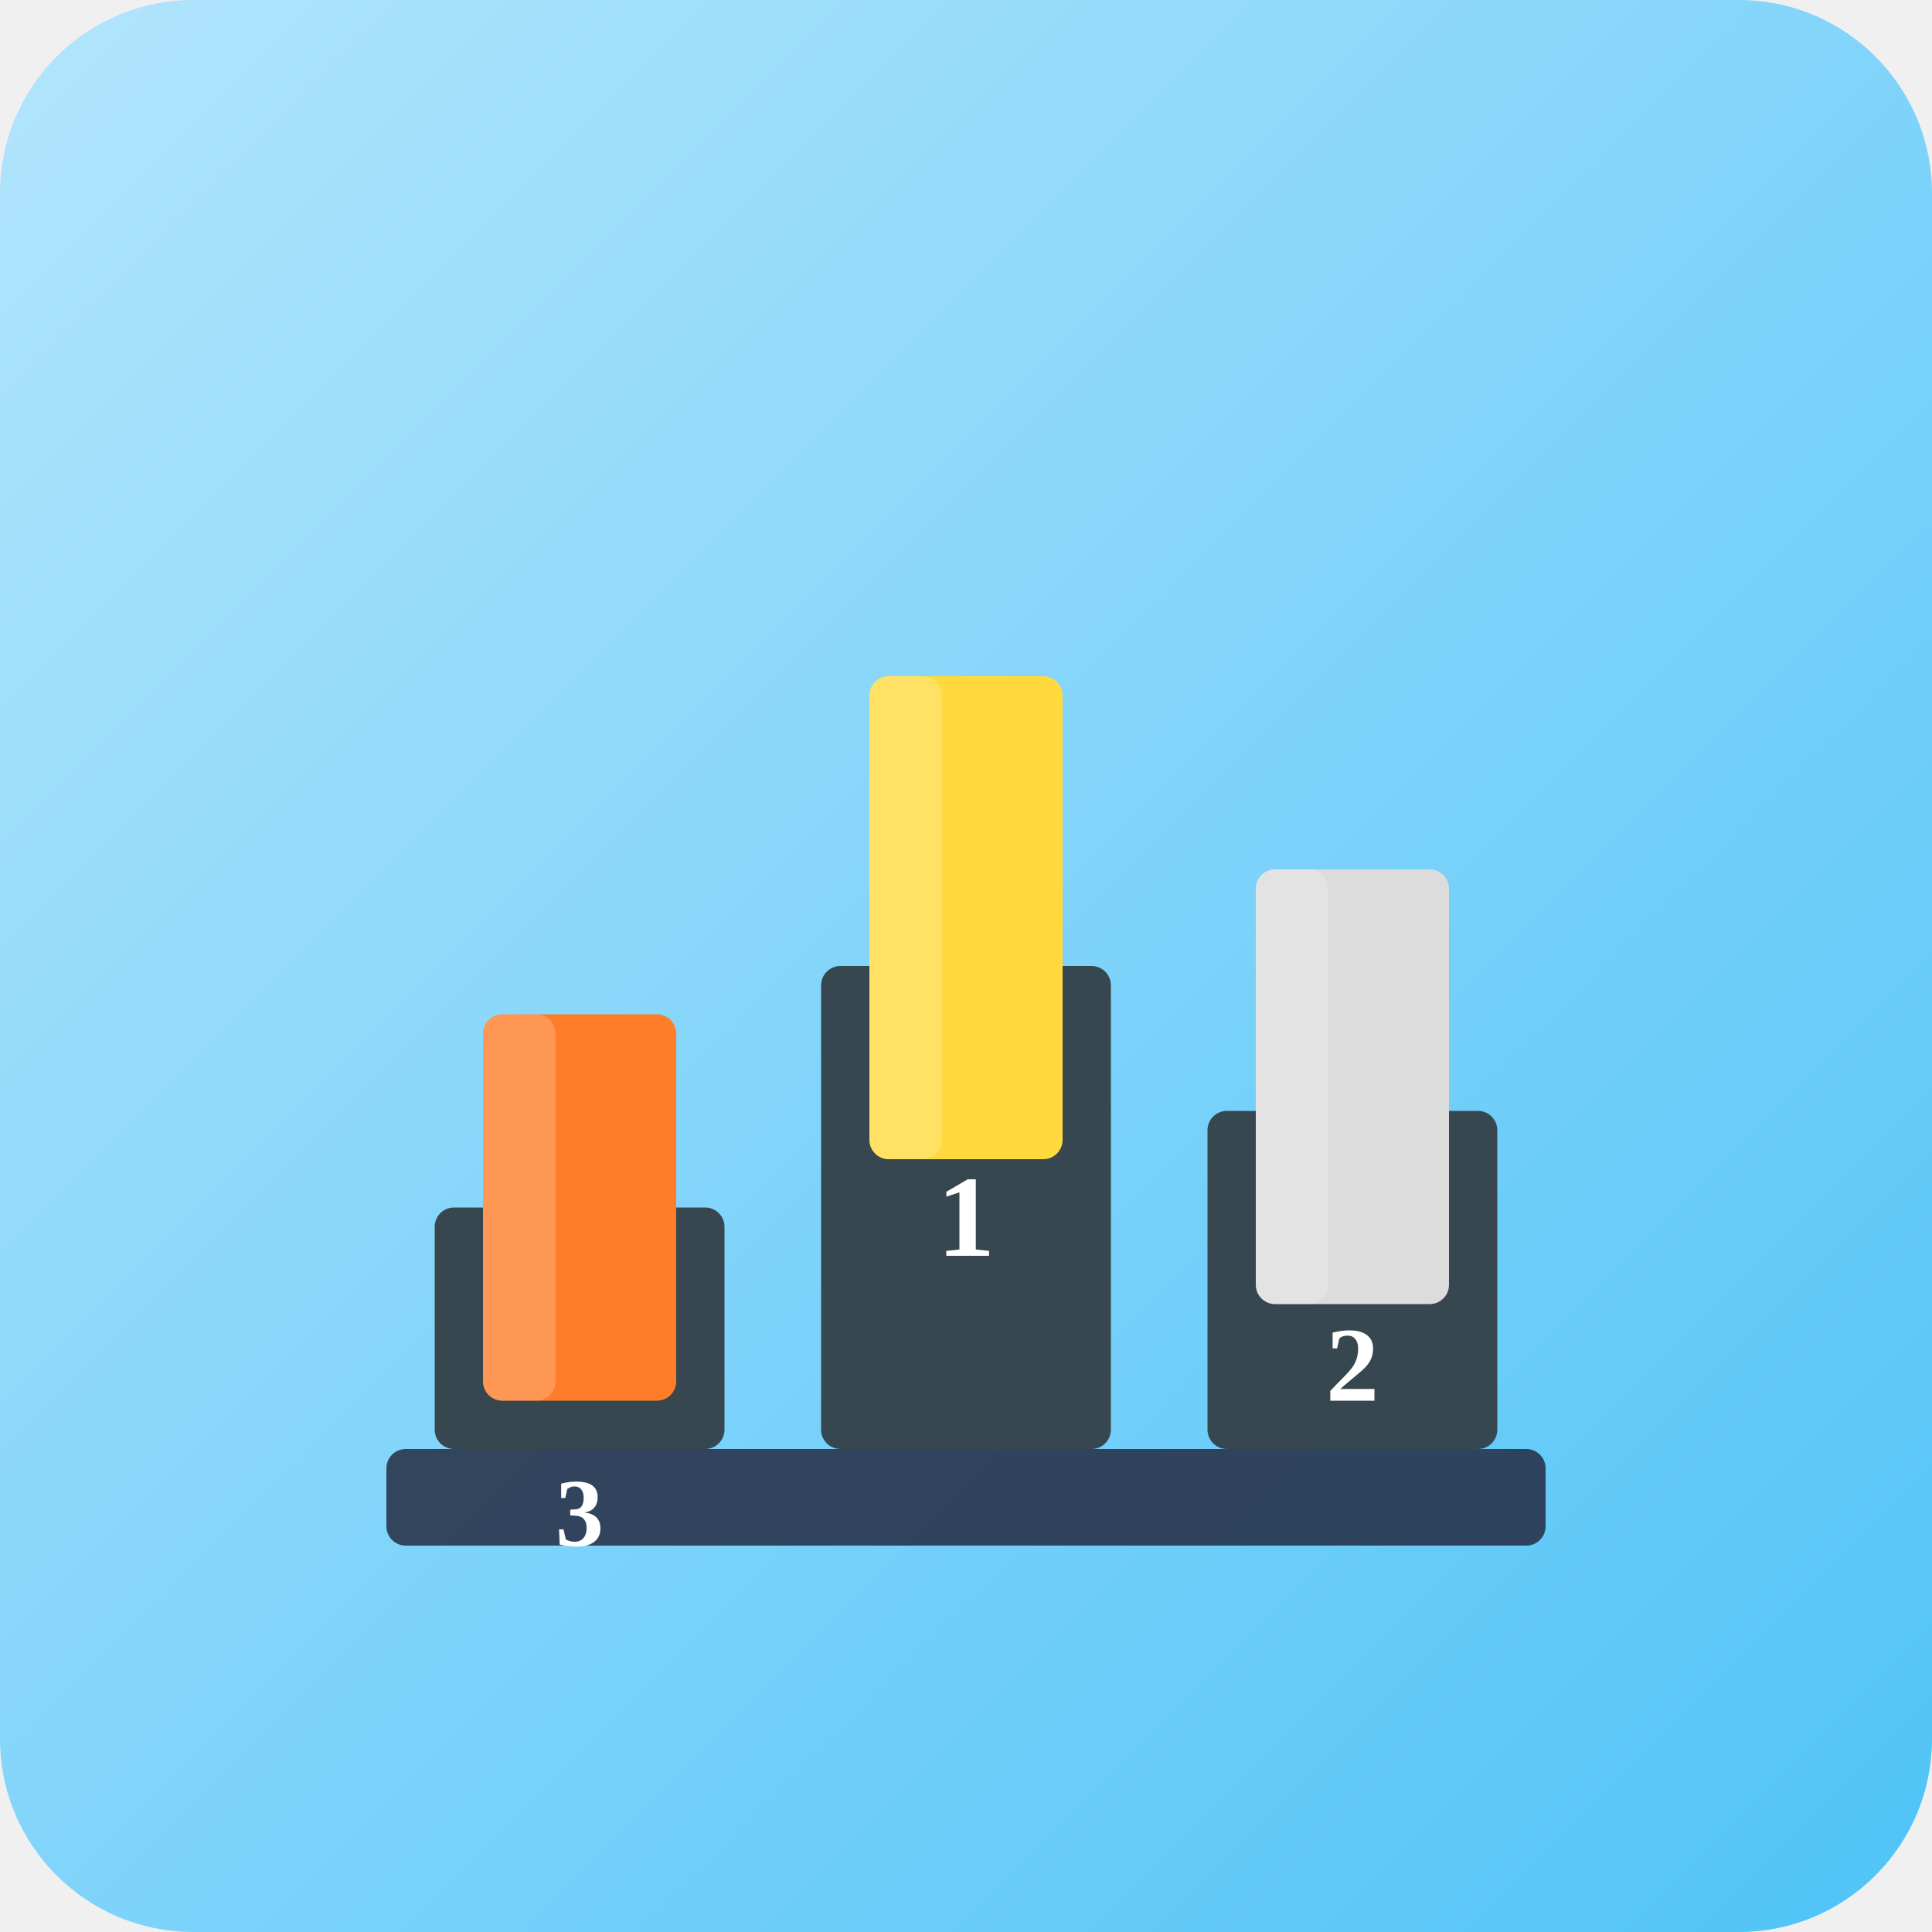
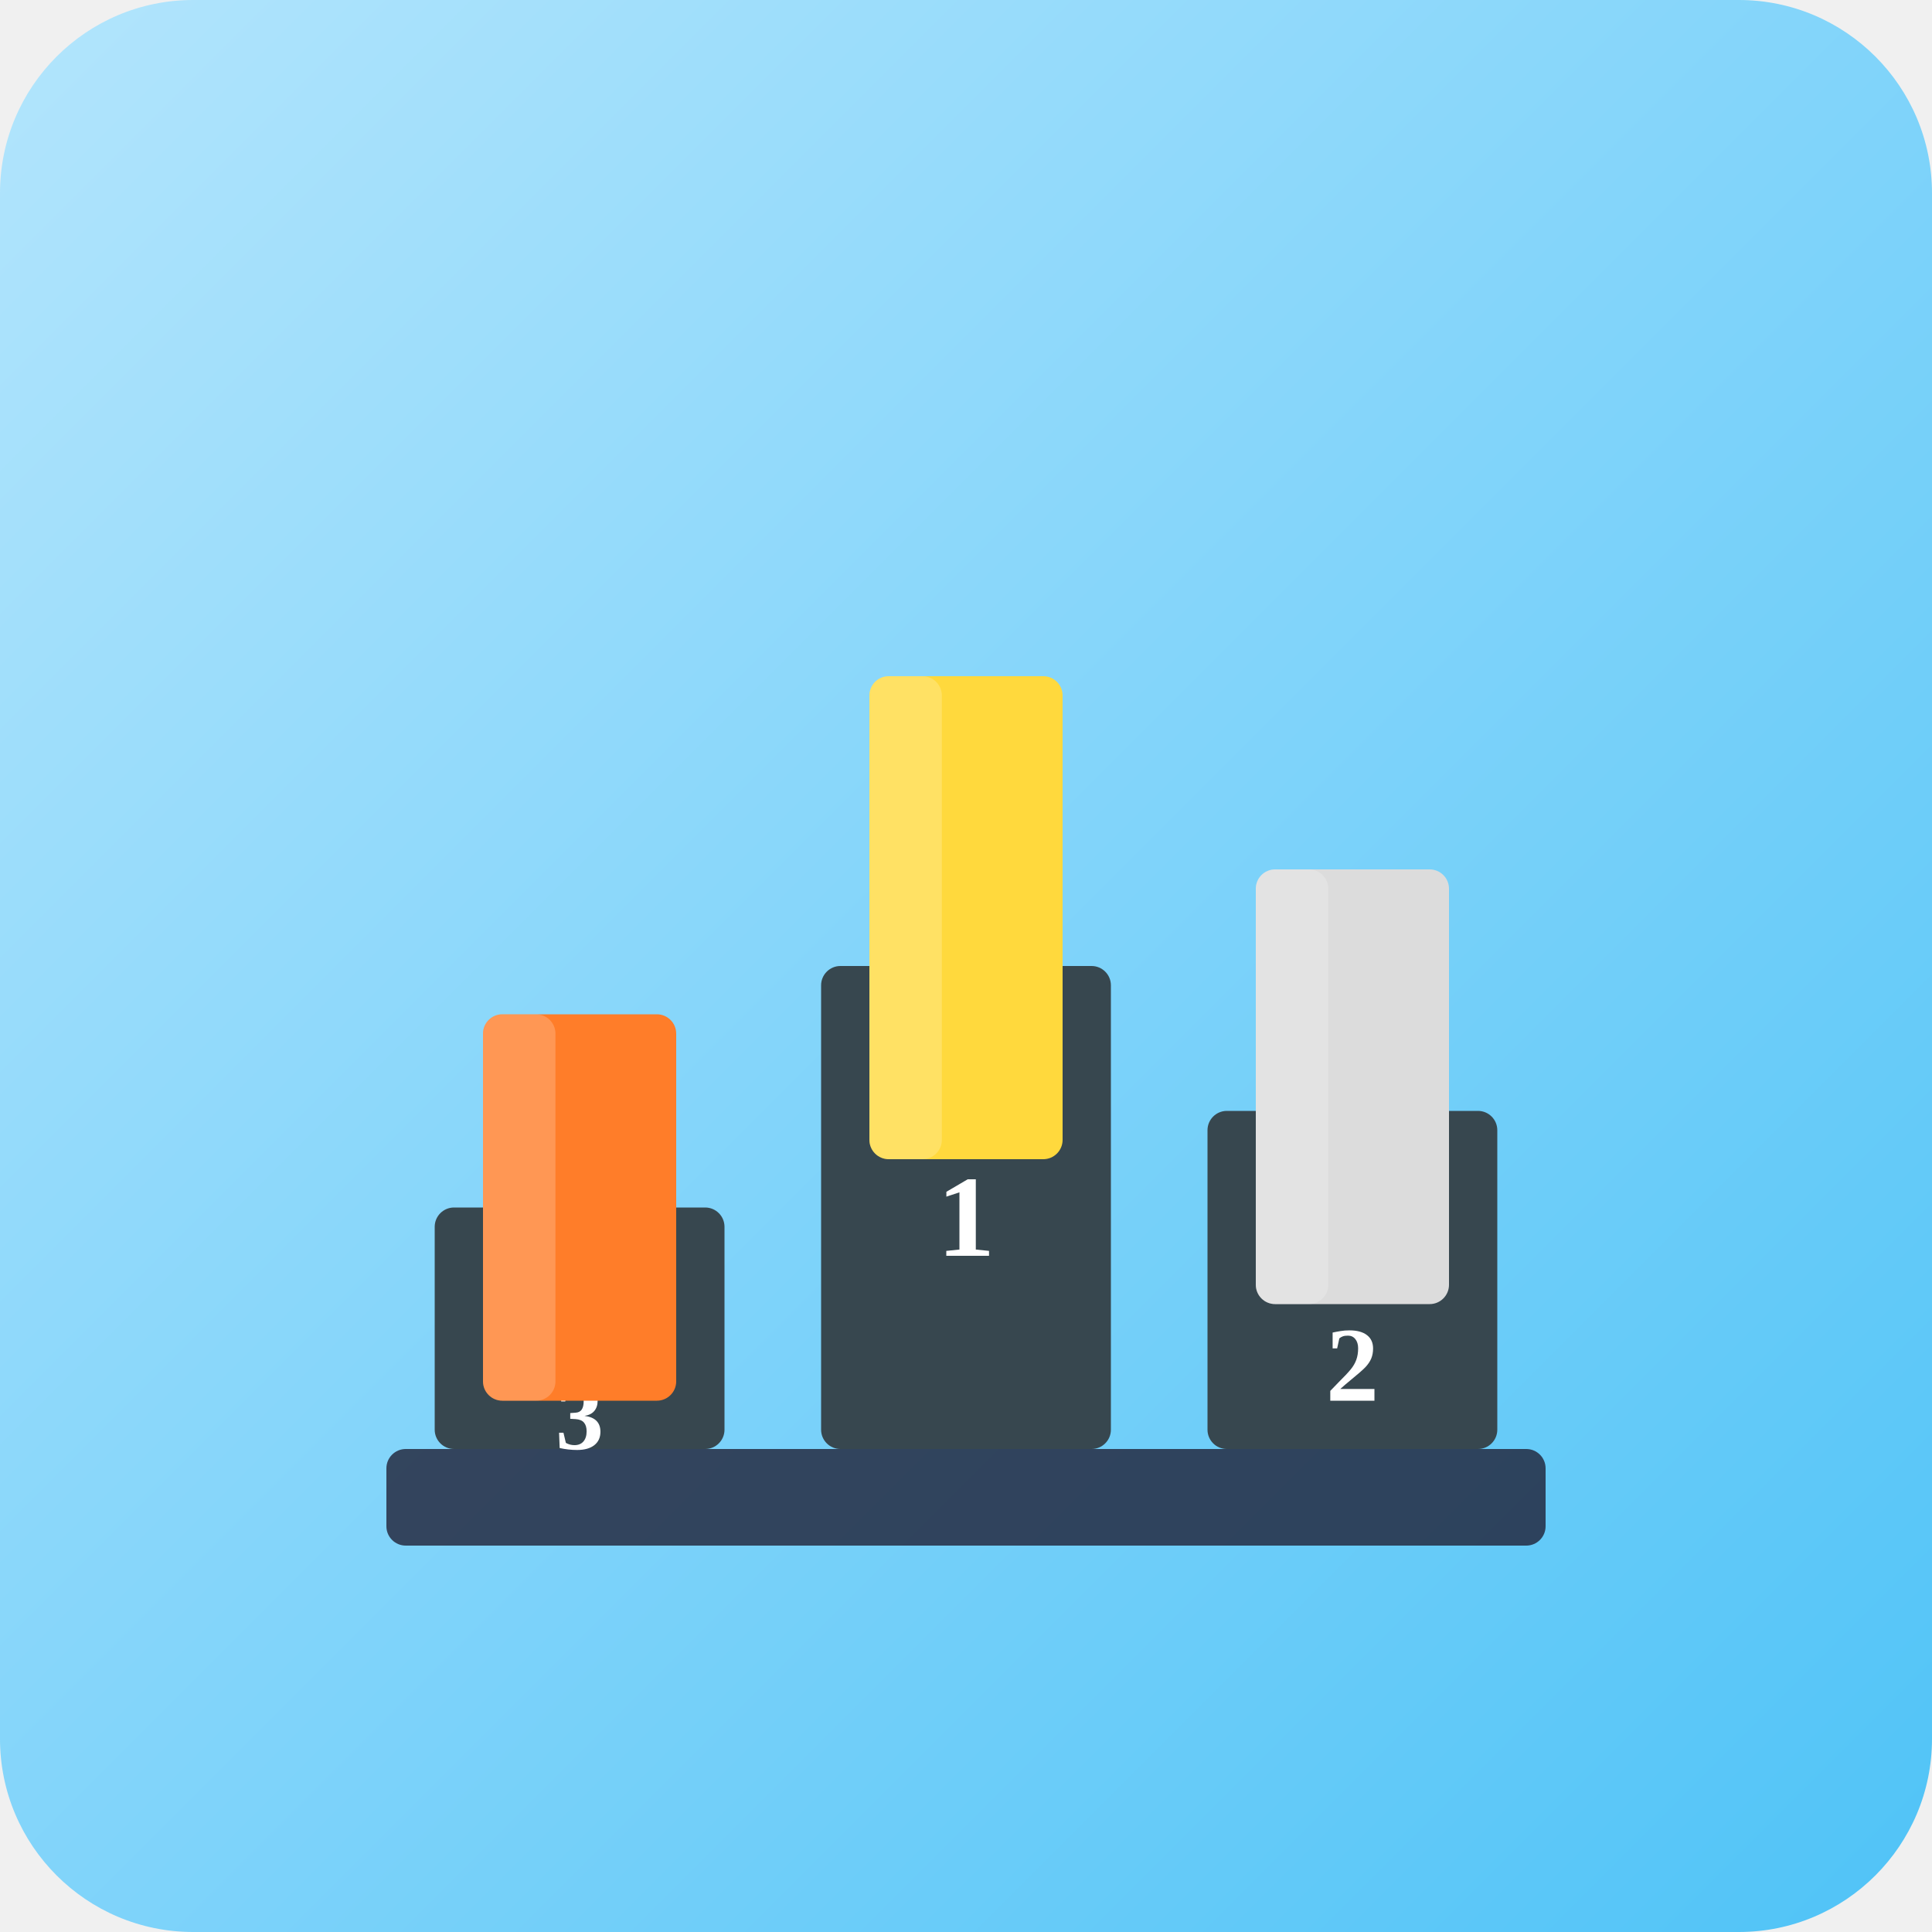
<svg xmlns="http://www.w3.org/2000/svg" viewBox="0 0 400 400">
  <defs>
    <linearGradient id="bgGradient" x1="0%" y1="0%" x2="100%" y2="100%">
      <stop offset="0%" style="stop-color:#b3e5fc;stop-opacity:1" />
      <stop offset="50%" style="stop-color:#81d4fa;stop-opacity:1" />
      <stop offset="100%" style="stop-color:#4fc3f7;stop-opacity:1" />
    </linearGradient>
    <linearGradient id="redGradient" x1="0%" y1="0%" x2="0%" y2="100%">
      <stop offset="0%" style="stop-color:#ef5350;stop-opacity:1" />
      <stop offset="100%" style="stop-color:#c62828;stop-opacity:1" />
    </linearGradient>
    <linearGradient id="yellowGradient" x1="0%" y1="0%" x2="0%" y2="100%">
      <stop offset="0%" style="stop-color:#ffeb3b;stop-opacity:1" />
      <stop offset="100%" style="stop-color:#f9a825;stop-opacity:1" />
    </linearGradient>
    <linearGradient id="greenGradient" x1="0%" y1="0%" x2="0%" y2="100%">
      <stop offset="0%" style="stop-color:#66bb6a;stop-opacity:1" />
      <stop offset="100%" style="stop-color:#2e7d32;stop-opacity:1" />
    </linearGradient>
  </defs>
  <rect width="400" height="400" rx="40" fill="url(#bgGradient)" />
  <rect x="80" y="300" width="240" height="20" fill="#1f2136ff" opacity="0.8" rx="4" />
  <rect x="90" y="250" width="60" height="50" fill="#37474f" rx="4" />
-   <text x="120" y="320" font-size="20" font-weight="bold" fill="white" text-anchor="middle">3</text>
+   <text x="120" y="300" font-size="20" font-weight="bold" fill="white" text-anchor="middle">3</text>
  <rect x="100" y="210" width="40" height="80" fill="#FF7D29" rx="4" />
  <rect x="170" y="200" width="60" height="100" fill="#37474f" rx="4" />
  <text x="200" y="260" font-size="24" font-weight="bold" fill="white" text-anchor="middle">1</text>
  <rect x="180" y="140" width="40" height="100" fill="#FFD93D" rx="4" />
  <rect x="250" y="230" width="60" height="70" fill="#37474f" rx="4" />
  <text x="280" y="290" font-size="22" font-weight="bold" fill="white" text-anchor="middle">2</text>
  <rect x="260" y="180" width="40" height="90" fill="#DCDCDC" rx="4" />
  <rect x="180" y="140" width="15" height="100" fill="white" opacity="0.2" rx="4" />
  <rect x="260" y="180" width="15" height="90" fill="white" opacity="0.2" rx="4" />
  <rect x="100" y="210" width="15" height="80" fill="white" opacity="0.2" rx="4" />
</svg>
